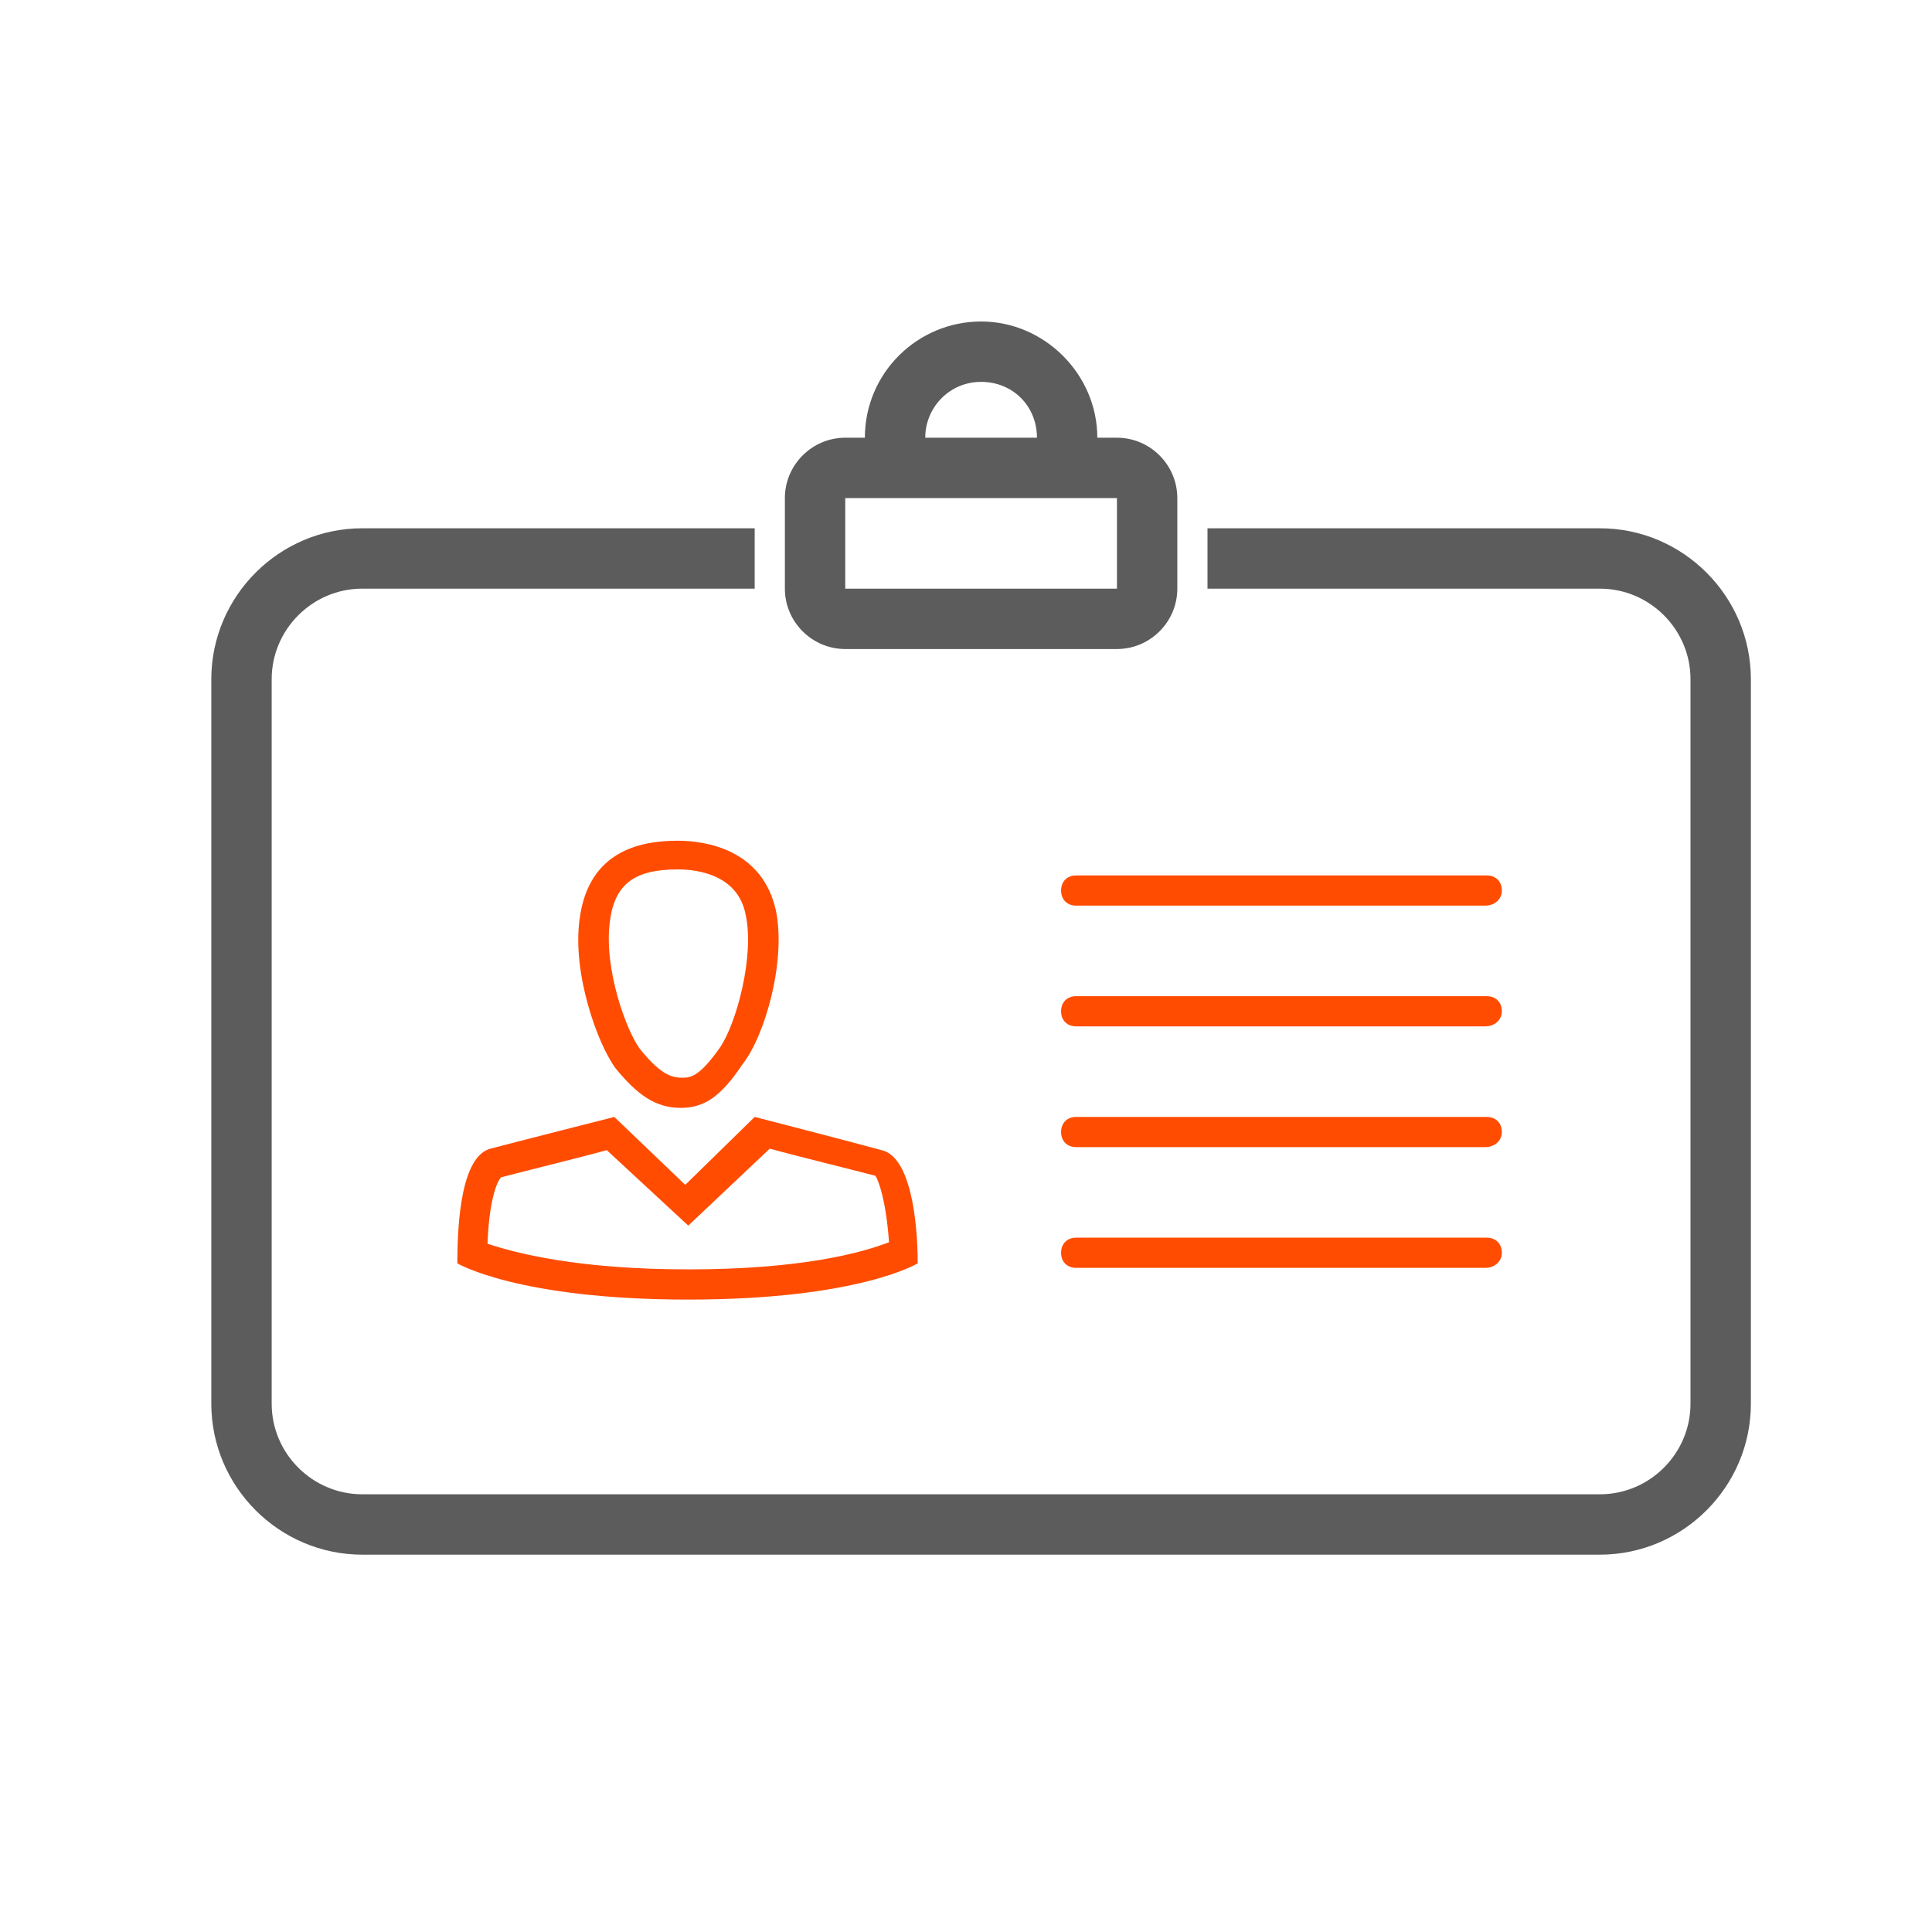
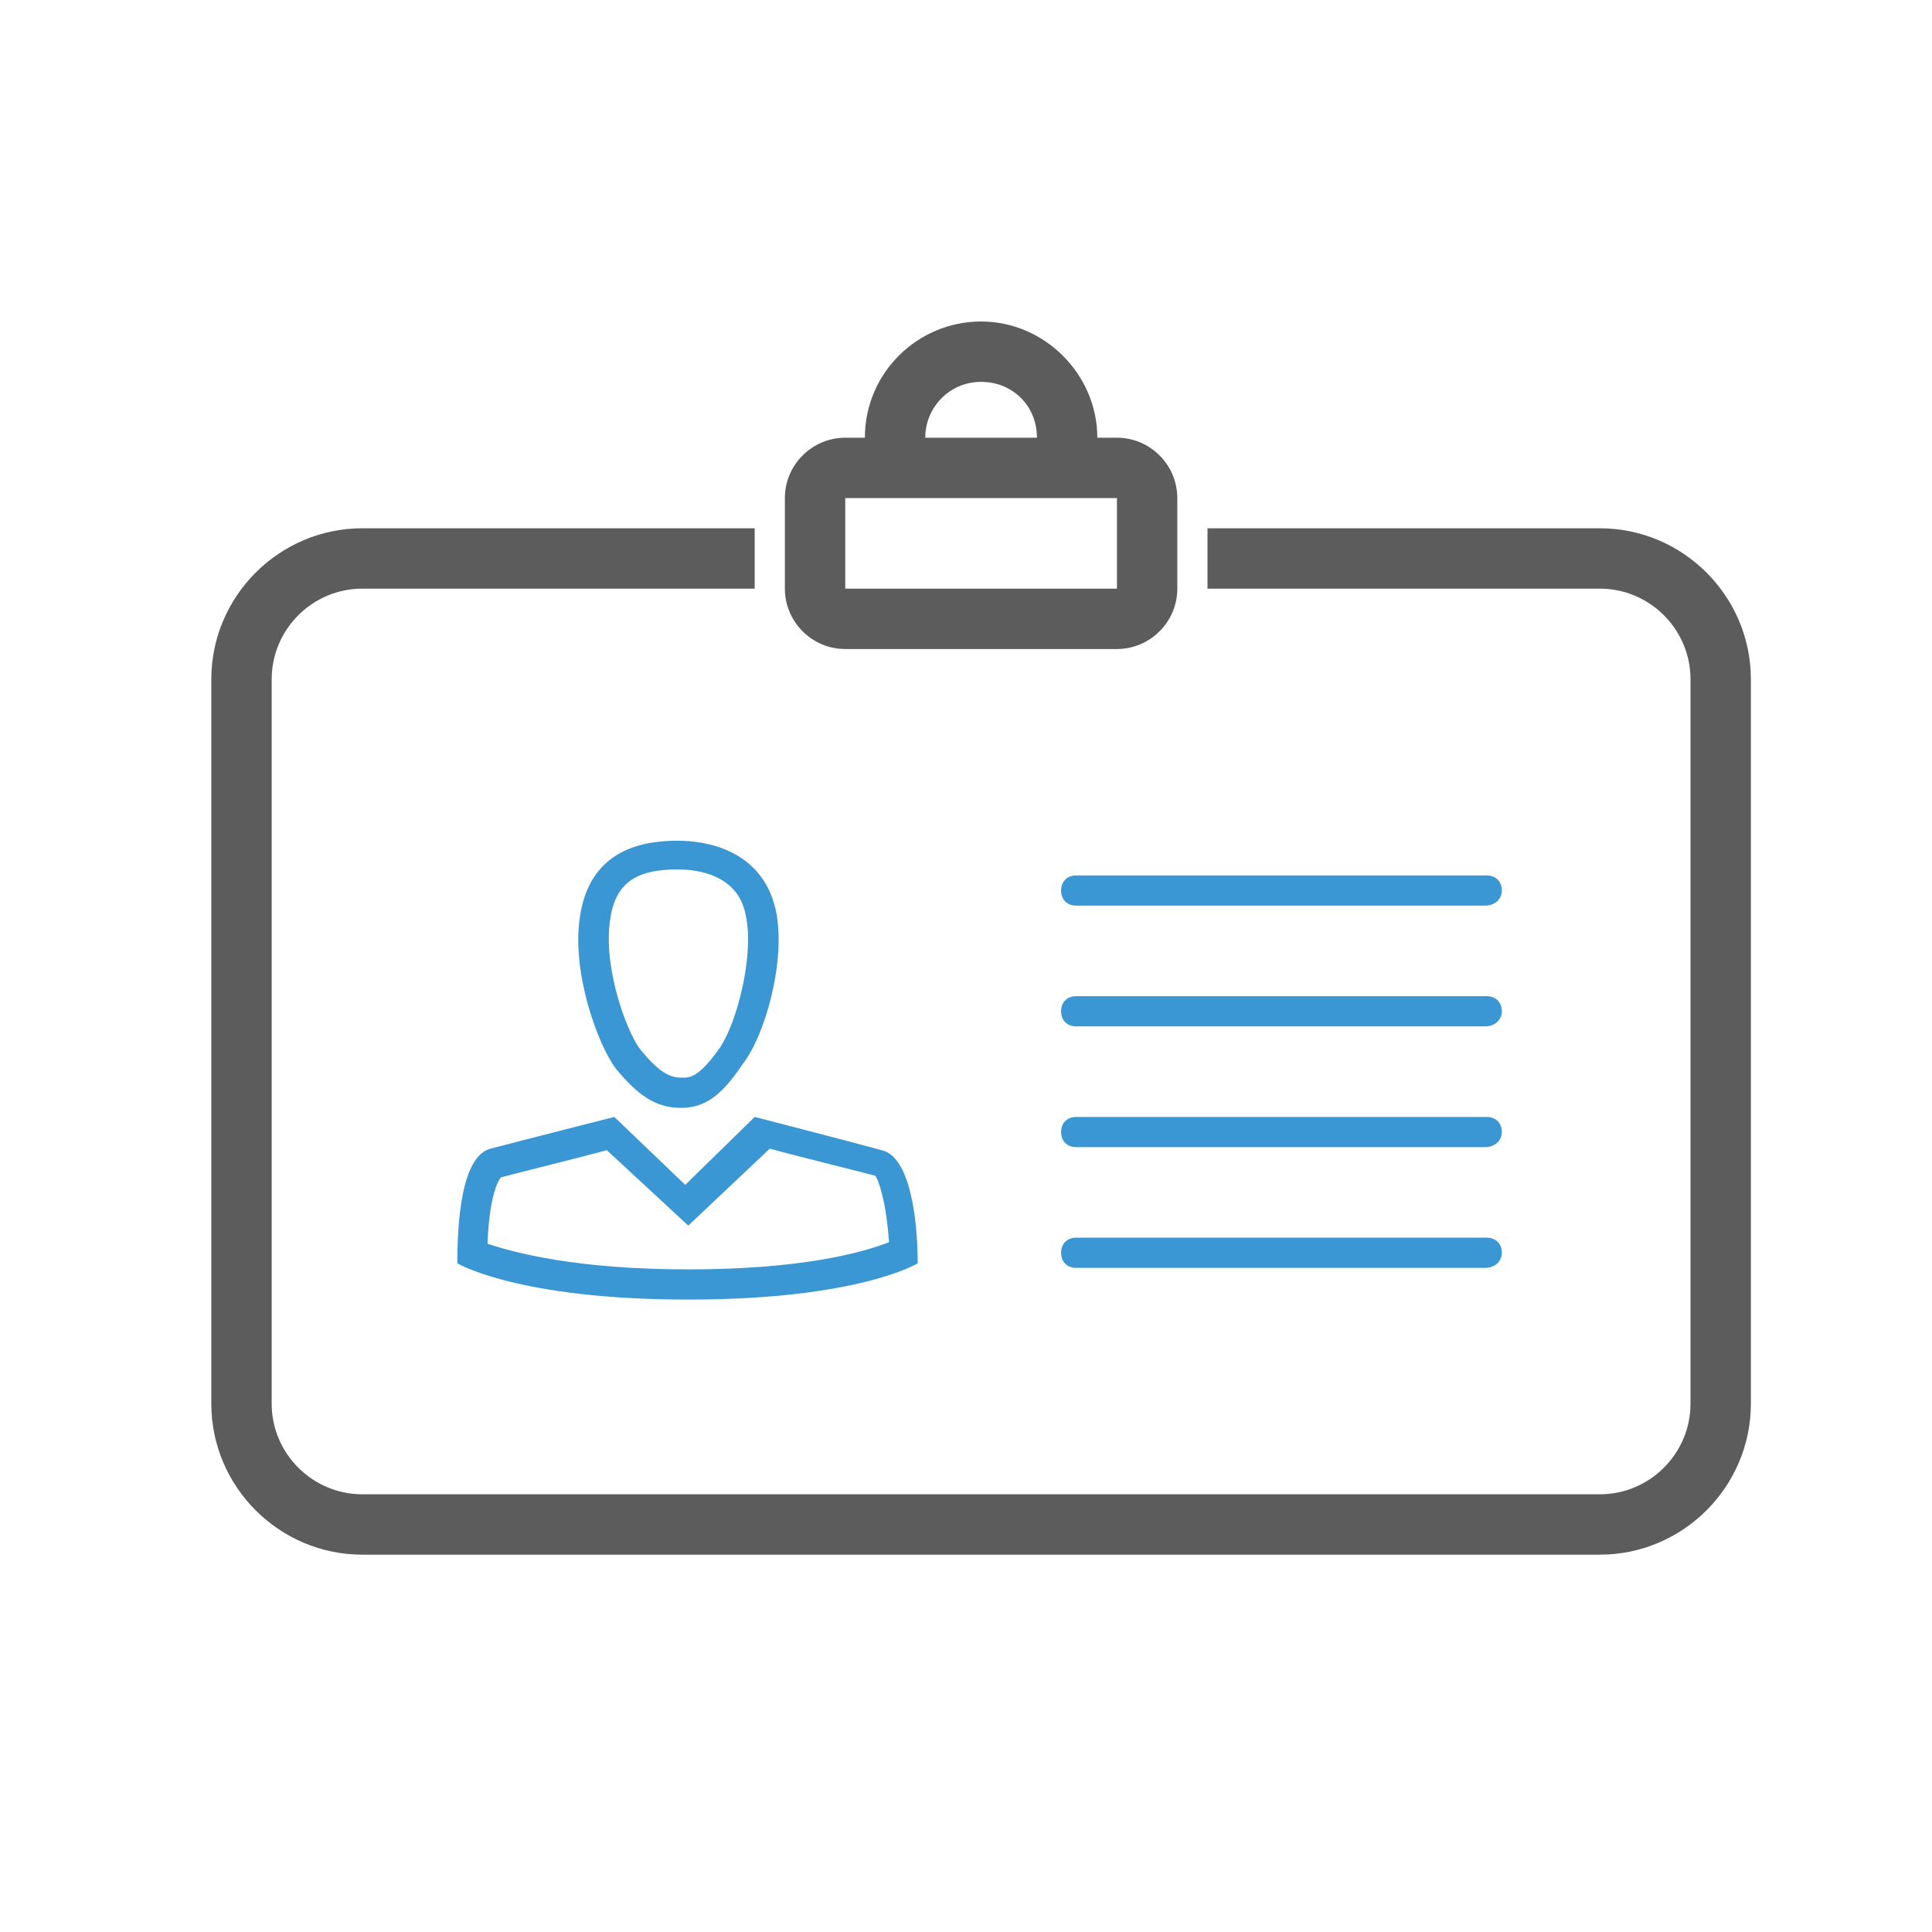
<svg xmlns="http://www.w3.org/2000/svg" enable-background="new 0 0 128 128" height="128px" id="Layer_1" version="1.1" viewBox="0 0 128 128" width="128px" xml:space="preserve">
  <defs id="defs21" />
  <path d="M106,35H80v4h26c3.3,0,6,2.7,6,6v48c0,3.3-2.7,6-6,6H24c-3.3,0-6-2.7-6-6V45c0-3.3,2.7-6,6-6h26v-4H24  c-5.5,0-10,4.5-10,10v48c0,5.5,4.5,10,10,10h82c5.5,0,10-4.5,10-10V45C116,39.5,111.5,35,106,35z" fill="#2C3E50" id="path3" style="fill:#5c5c5c;fill-opacity:1" />
  <path d="M74,33v6H56v-6H74 M65,21.3c-4.2,0-7.7,3.4-7.7,7.7H56c-2.2,0-4,1.8-4,4v6c0,2.2,1.8,4,4,4h18  c2.2,0,4-1.8,4-4v-6c0-2.2-1.8-4-4-4h-1.3C72.7,24.8,69.2,21.3,65,21.3L65,21.3z M61.3,29c0-2,1.6-3.7,3.7-3.7s3.7,1.6,3.7,3.7H61.3  L61.3,29z" fill="#2C3E50" id="path5" style="fill:#5c5c5c;fill-opacity:1" />
-   <path d="M58.4,76.2C56.6,75.7,50,74,50,74v0l-4.6,4.5l-4.7-4.5c0,0-6.3,1.6-8.2,2.1s-2.2,4.7-2.2,7.6  c0,0,4,2.4,15.3,2.4c11.3,0,15.2-2.4,15.2-2.4C60.8,80.8,60.3,76.6,58.4,76.2z M45.6,84.1c-7.4,0-11.5-1.1-13.3-1.7  c0.1-2.8,0.6-4.1,0.9-4.4c1.5-0.4,5.2-1.3,7-1.8l5.4,5l5.4-5.1c1.8,0.5,5.5,1.4,7,1.8c0.2,0.3,0.7,1.6,0.9,4.4  C57.1,83,53.1,84.1,45.6,84.1z" fill="#3B97D3" id="path7" style="fill:#ff4c00;fill-opacity:1" />
-   <path d="M51.4,60.3c-0.9-4-4.6-4.6-6.5-4.6c-2.2,0-5.9,0.5-6.5,5.2c-0.5,3.6,1.2,8.3,2.4,9.9  c1.4,1.7,2.6,2.6,4.3,2.6c1.6,0,2.7-0.8,4.1-2.9C50.7,68.6,52.1,63.6,51.4,60.3z M47.7,69.4c-1.4,2-2,2-2.5,2  c-0.8,0-1.5-0.3-2.8-1.9c-0.9-1.2-2.4-5.3-2-8.4c0.3-2.5,1.6-3.5,4.5-3.5c1.4,0,4,0.4,4.5,3C50,63.3,48.8,67.8,47.7,69.4z" fill="#3B97D3" id="path9" style="fill:#ff4c00;fill-opacity:1" />
-   <path d="M98.4,60H71.3c-0.6,0-1-0.4-1-1s0.4-1,1-1h27.2c0.6,0,1,0.4,1,1S99,60,98.4,60z" fill="#3B97D3" id="path11" style="fill:#ff4c00;fill-opacity:1" />
-   <path d="M98.4,68H71.3c-0.6,0-1-0.4-1-1s0.4-1,1-1h27.2c0.6,0,1,0.4,1,1S99,68,98.4,68z" fill="#3B97D3" id="path13" style="fill:#ff4c00;fill-opacity:1" />
-   <path d="M98.4,76H71.3c-0.6,0-1-0.4-1-1s0.4-1,1-1h27.2c0.6,0,1,0.4,1,1S99,76,98.4,76z" fill="#3B97D3" id="path15" style="fill:#ff4c00;fill-opacity:1" />
-   <path d="M98.4,84H71.3c-0.6,0-1-0.4-1-1s0.4-1,1-1h27.2c0.6,0,1,0.4,1,1S99,84,98.4,84z" fill="#3B97D3" id="path17" style="fill:#ff4c00;fill-opacity:1" />
+   <path d="M58.4,76.2C56.6,75.7,50,74,50,74v0l-4.6,4.5l-4.7-4.5c0,0-6.3,1.6-8.2,2.1s-2.2,4.7-2.2,7.6  c0,0,4,2.4,15.3,2.4c11.3,0,15.2-2.4,15.2-2.4C60.8,80.8,60.3,76.6,58.4,76.2z M45.6,84.1c-7.4,0-11.5-1.1-13.3-1.7  c0.1-2.8,0.6-4.1,0.9-4.4c1.5-0.4,5.2-1.3,7-1.8l5.4,5l5.4-5.1c1.8,0.5,5.5,1.4,7,1.8c0.2,0.3,0.7,1.6,0.9,4.4  C57.1,83,53.1,84.1,45.6,84.1z" fill="#3B97D3" id="path7" style="fill:#3b97d3;fill-opacity:1" />
+   <path d="M51.4,60.3c-0.9-4-4.6-4.6-6.5-4.6c-2.2,0-5.9,0.5-6.5,5.2c-0.5,3.6,1.2,8.3,2.4,9.9  c1.4,1.7,2.6,2.6,4.3,2.6c1.6,0,2.7-0.8,4.1-2.9C50.7,68.6,52.1,63.6,51.4,60.3z M47.7,69.4c-1.4,2-2,2-2.5,2  c-0.8,0-1.5-0.3-2.8-1.9c-0.9-1.2-2.4-5.3-2-8.4c0.3-2.5,1.6-3.5,4.5-3.5c1.4,0,4,0.4,4.5,3C50,63.3,48.8,67.8,47.7,69.4z" fill="#3B97D3" id="path9" style="fill:#3b97d3;fill-opacity:1" />
+   <path d="M98.4,60H71.3c-0.6,0-1-0.4-1-1s0.4-1,1-1h27.2c0.6,0,1,0.4,1,1S99,60,98.4,60z" fill="#3B97D3" id="path11" style="fill:#3b97d3;fill-opacity:1" />
+   <path d="M98.4,68H71.3c-0.6,0-1-0.4-1-1s0.4-1,1-1h27.2c0.6,0,1,0.4,1,1S99,68,98.4,68z" fill="#3B97D3" id="path13" style="fill:#3b97d3;fill-opacity:1" />
+   <path d="M98.4,76H71.3c-0.6,0-1-0.4-1-1s0.4-1,1-1h27.2c0.6,0,1,0.4,1,1S99,76,98.4,76z" fill="#3B97D3" id="path15" style="fill:#3b97d3;fill-opacity:1" />
+   <path d="M98.4,84H71.3c-0.6,0-1-0.4-1-1s0.4-1,1-1h27.2c0.6,0,1,0.4,1,1S99,84,98.4,84z" fill="#3B97D3" id="path17" style="fill:#3b97d3;fill-opacity:1" />
</svg>
